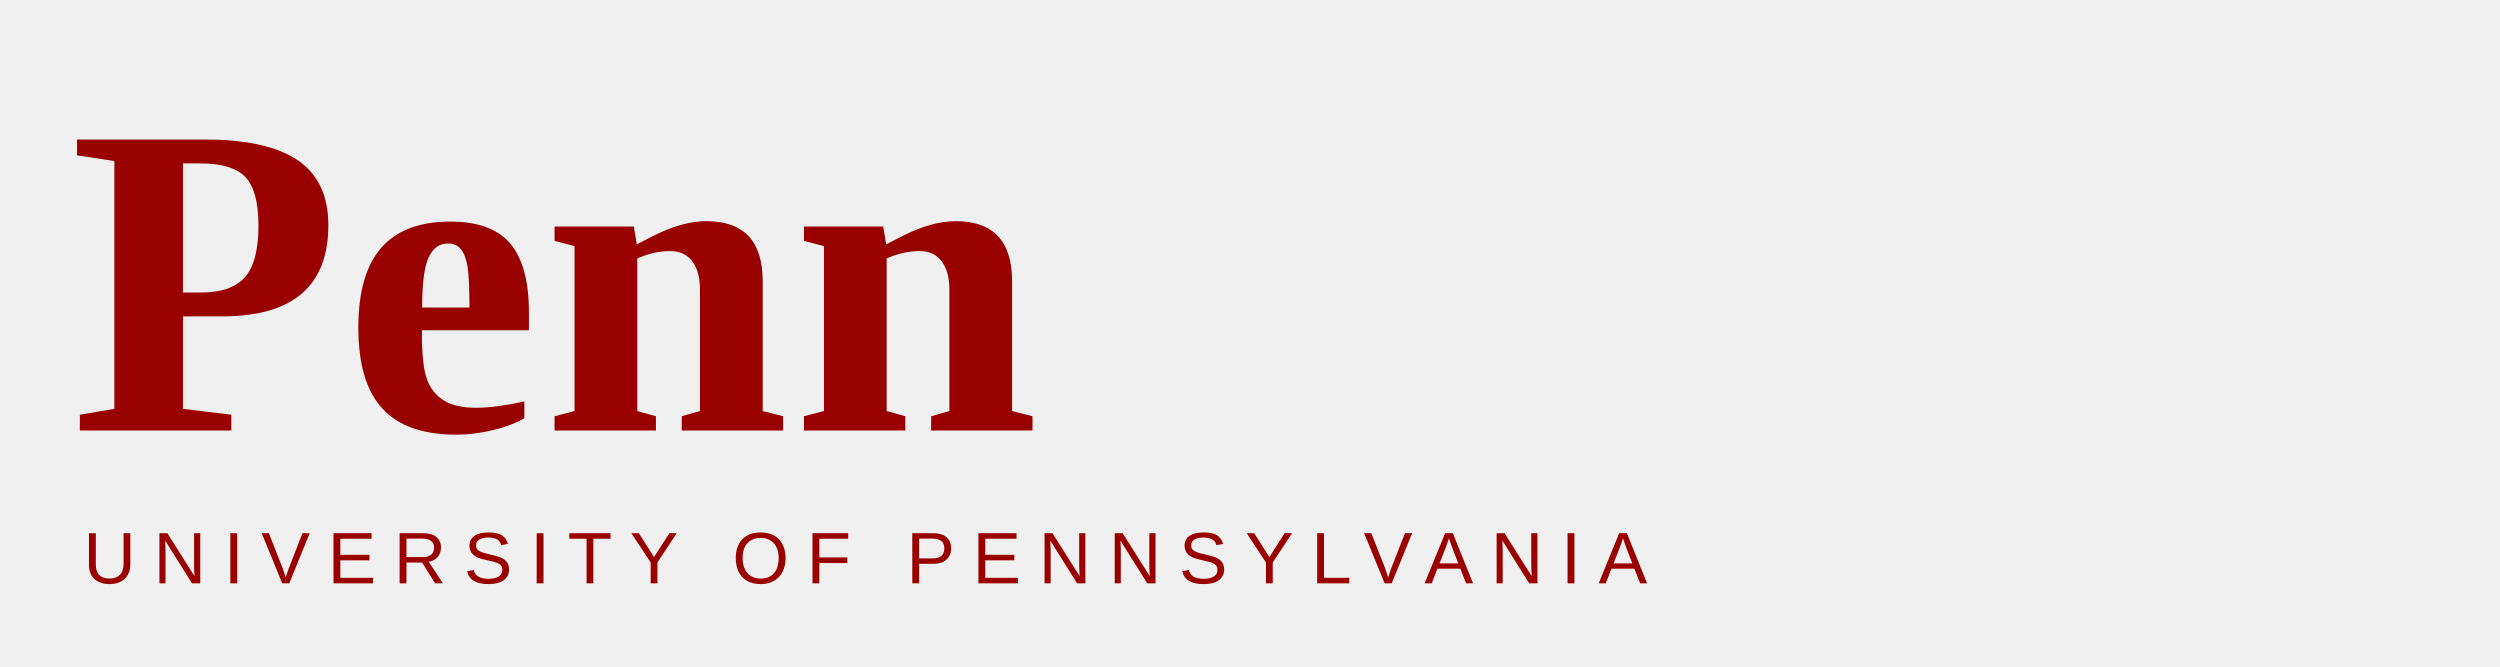
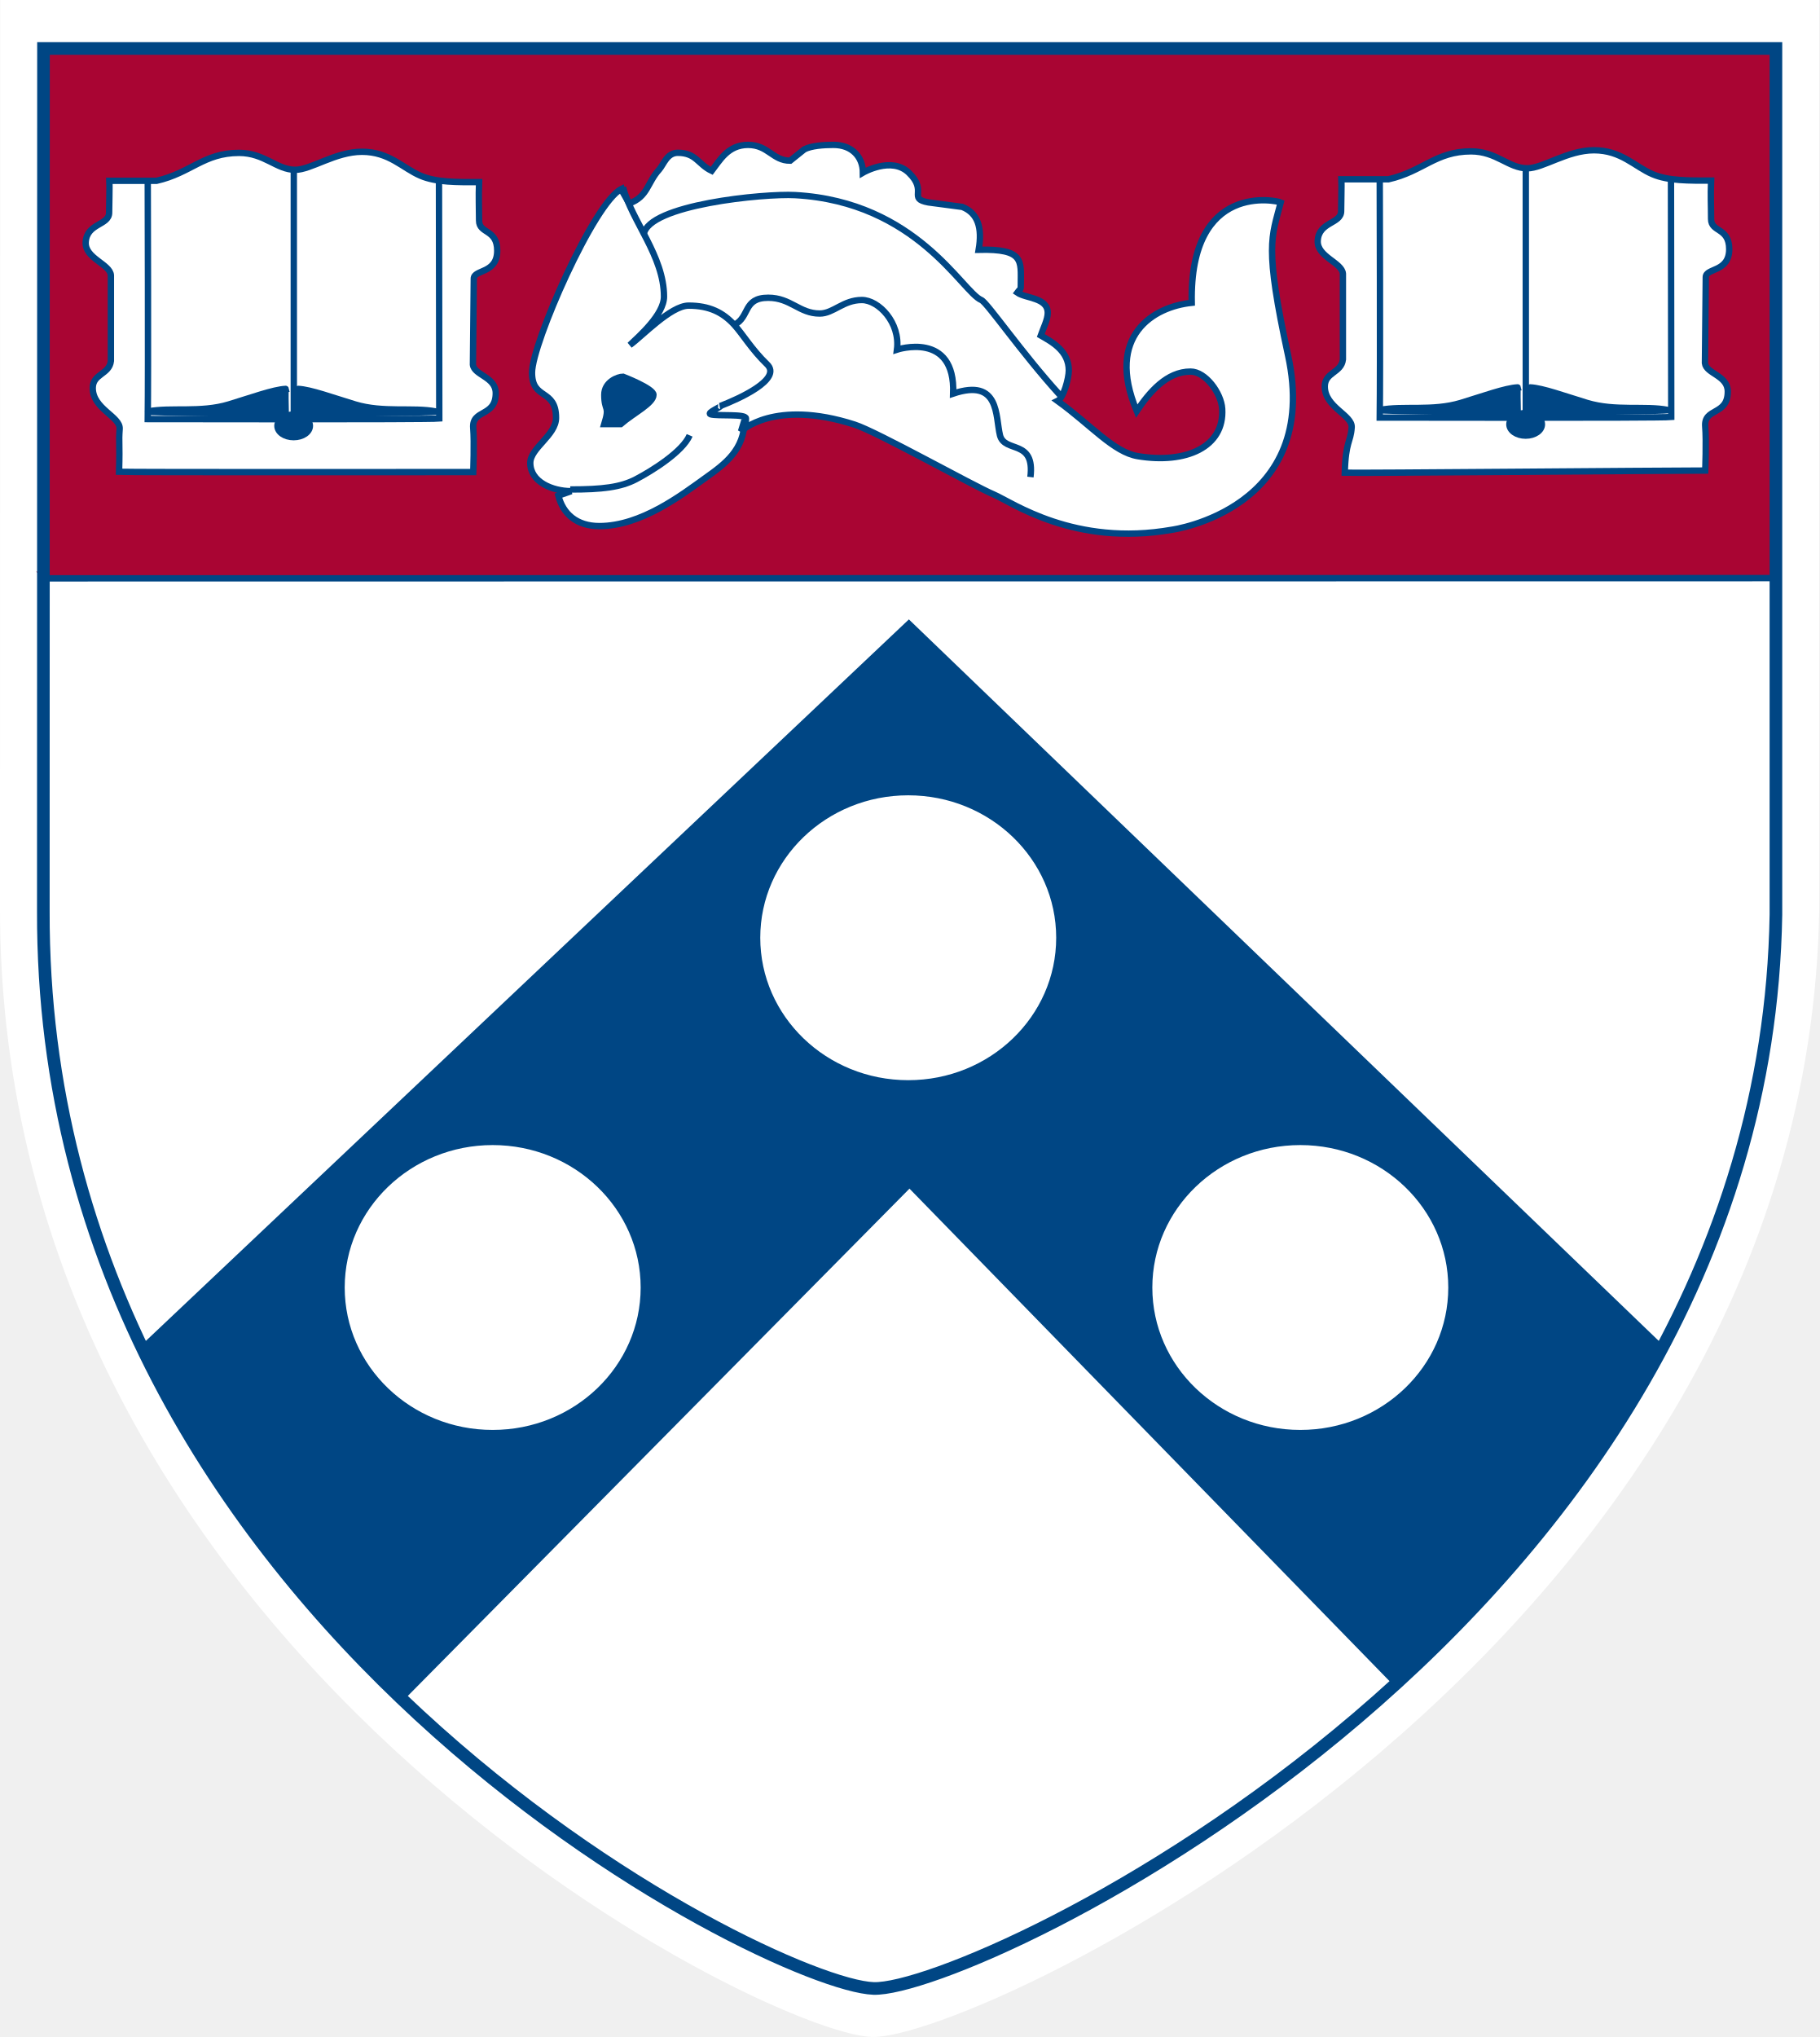
- <svg xmlns="http://www.w3.org/2000/svg" viewBox="0 0 360 96" role="img" aria-label="Penn">
-   <style>
-     .wordmark { font: 700 64px 'Georgia', 'Adobe Caslon Pro', 'Times New Roman', serif; fill: #990000; letter-spacing: 0.005em; }
-     .sub      { font: 500 10.5px 'Manrope', Arial, sans-serif; fill: #990000; letter-spacing: 0.24em; }
-   </style>
-   <text class="wordmark" x="10" y="62">Penn</text>
-   <text class="sub" x="12" y="84">UNIVERSITY OF PENNSYLVANIA</text>
+ <svg xmlns="http://www.w3.org/2000/svg" version="1.1" baseProfile="basic" x="0px" y="0px" width="144px" height="161.214px" viewBox="0 0 144 161.214" xml:space="preserve">
+   <g>
+     <path fill="#FFFFFF" d="M0.015,0H144c0,0,0,70.733,0,71.981c-0.974,58.674-66.725,89.515-74.996,89.23   C60.401,160.917-0.18,130.741,0,71.677C0.004,70.613,0.015,0,0.015,0z" />
+     <path fill="none" stroke="#000000" stroke-width="0.471" stroke-miterlimit="3.864" d="M137.343,3.212" />
+     <path fill="#FFFFFF" d="M3.487,3.827h137.131c0,0,0,67.366,0,68.554c-0.93,55.881-63.551,85.25-71.429,84.981   c-8.19-0.28-65.889-29.02-65.715-85.273C3.476,71.079,3.487,3.827,3.487,3.827z" />
+     <path fill="#A90533" stroke="#A90533" stroke-width="0.504" stroke-miterlimit="3.864" d="M3.474,45.489   C3.673,45.687,3.482,3.838,3.482,3.838h137.031c0,0,0,22.444,0,41.652L3.474,45.489z" />
+     <path fill="#004684" stroke="#004684" stroke-width="0.504" stroke-miterlimit="3.864" d="M11.153,106.466   c5.27,11.079,11.787,20,20.935,27.59l39.902-40.343l38.406,39.395c7.918-7.239,15.629-16.006,21.155-26.391L71.941,49.37   l-60.516,57.214L11.153,106.466z" />
+     <path fill="none" stroke="#000000" stroke-width="0.471" stroke-miterlimit="3.864" d="M36.535,2.689" />
+     <path fill="none" stroke="#000000" stroke-width="0.471" stroke-miterlimit="3.864" d="M32.356,3.123" />
+     <path fill="none" stroke="#000000" stroke-width="0.471" stroke-miterlimit="3.864" d="M6.062,3.123" />
+     <path fill="none" stroke="#000000" stroke-width="0.471" stroke-miterlimit="3.864" d="M15.121,3.479" />
+     <path fill="none" stroke="#000000" stroke-width="0.471" stroke-miterlimit="3.864" d="M24.016,3.123" />
+     <path fill="none" stroke="#000000" stroke-width="0.471" stroke-miterlimit="3.864" d="M111.266,3.123" />
+     <path fill="none" stroke="#000000" stroke-width="0.471" stroke-miterlimit="3.864" d="M119.814,3.837" />
+     <path fill="none" stroke="#000000" stroke-width="0.471" stroke-miterlimit="3.864" d="M128.503,3.659" />
+     <path fill="none" stroke="#000000" stroke-width="0.471" stroke-miterlimit="3.864" d="M28.512,2.765" />
+     <path fill="none" stroke="#000000" stroke-width="0.471" stroke-miterlimit="3.864" d="M19.613,3.123" />
+     <path fill="none" stroke="#000000" stroke-width="0.471" stroke-miterlimit="3.864" d="M10.555,2.765" />
+     <path fill="none" stroke="#000000" stroke-width="0.471" stroke-miterlimit="3.864" d="M72.019,35.793" />
+     <path fill="none" stroke="#000000" stroke-width="0.471" stroke-miterlimit="3.864" d="M54.829,39.008" />
+     <path fill="none" stroke="#000000" stroke-width="0.471" stroke-miterlimit="3.864" d="M46.072,41.15" />
+     <path fill="none" stroke="#000000" stroke-width="0.471" stroke-miterlimit="3.864" d="M81.286,40.436" />
+     <path fill="none" stroke="#000000" stroke-width="0.471" stroke-miterlimit="3.864" d="M132.999,3.302" />
+     <path fill="none" stroke="#000000" stroke-width="0.471" stroke-miterlimit="3.864" d="M115.762,2.765" />
+     <path fill="none" stroke="#000000" stroke-width="0.471" stroke-miterlimit="3.864" d="M89.44,41.685" />
+     <path fill="none" stroke="#000000" stroke-width="0.471" stroke-miterlimit="3.864" d="M124.31,3.479" />
+     <path fill="none" stroke="#000000" stroke-width="0.471" stroke-miterlimit="3.864" d="M106.866,2.765" />
+     <line fill="none" stroke="#004684" stroke-width="0.504" stroke-miterlimit="3.864" x1="3.474" y1="45.772" x2="140.504" y2="45.754" />
+     <path fill="none" stroke="#000000" stroke-width="0.471" stroke-miterlimit="3.864" d="M67.628,33.551" />
+     <path fill="none" stroke="#000000" stroke-width="0.471" stroke-miterlimit="3.864" d="M50.335,41.507" />
+     <path fill="none" stroke="#000000" stroke-width="0.471" stroke-miterlimit="3.864" d="M58.814,34.902" />
+     <path fill="none" stroke="#000000" stroke-width="0.471" stroke-miterlimit="3.864" d="M41.103,3.123" />
+     <path fill="none" stroke="#000000" stroke-width="0.471" stroke-miterlimit="3.864" d="M93.335,24.368" />
+     <path fill="none" stroke="#000000" stroke-width="0.471" stroke-miterlimit="3.864" d="M84.948,41.328" />
+     <path fill="none" stroke="#000000" stroke-width="0.471" stroke-miterlimit="3.864" d="M63.44,32.791" />
+     <path fill="none" stroke="#000000" stroke-width="0.471" stroke-miterlimit="3.864" d="M81.576,23.297" />
+     <path fill="none" stroke="#000000" stroke-width="0.471" stroke-miterlimit="3.864" d="M97.886,39.186" />
+     <path fill="none" stroke="#000000" stroke-width="0.471" stroke-miterlimit="3.864" d="M89.617,28.832" />
+     <path fill="none" stroke="#000000" stroke-width="0.471" stroke-miterlimit="3.864" d="M76.897,38.115" />
+     <path fill="none" stroke="#000000" stroke-width="0.471" stroke-miterlimit="3.864" d="M93.304,41.238" />
+     <path fill="none" stroke="#000000" stroke-width="0.471" stroke-miterlimit="3.864" d="M85.573,32.147" />
+     <path fill="none" stroke="#000000" stroke-width="0.252" stroke-miterlimit="3.864" d="M29,131.396" />
+     <path fill="#FFFFFF" stroke="#004684" stroke-width="0.504" stroke-miterlimit="3.864" d="M106.178,14.188h3.73   c2.733-0.624,3.729-2.209,6.531-2.209c2.018,0,2.969,1.34,4.45,1.34c1.252,0,3.173-1.428,5.282-1.428   c2.154,0,3.22,1.294,4.635,1.896c1.252,0.536,2.895,0.507,4.634,0.507c-0.048,1.25,0,1.993,0,3.041   c0,1.071,1.435,0.647,1.435,2.389c0,1.83-1.855,1.473-1.855,2.209l-0.066,6.806c0.093,0.848,1.808,0.96,1.808,2.253   c0,1.919-1.91,1.255-1.785,2.768c0.092,1.115,0,3.481,0,3.481c-3.685,0-27.376,0.216-28.534,0.172   c0.07-2.522,0.462-2.372,0.548-3.587c0.07-0.982-2.13-1.584-2.13-3.236c0-1.139,1.318-1.071,1.435-2.143v-6.784   c-0.069-0.893-2.062-1.339-1.993-2.61c0.083-1.522,1.854-1.328,1.854-2.344C106.154,16.265,106.202,14.613,106.178,14.188z" />
+     <path fill="none" stroke="#004684" stroke-width="0.504" stroke-miterlimit="3.864" d="M109.213,14.301   c0,0,0.047,15.175,0,18.746c0,0,22.103,0.044,23.074-0.045c0-4.04-0.022-18.813-0.022-18.813" />
+     <line fill="none" stroke="#004684" stroke-width="0.504" stroke-miterlimit="3.864" x1="120.773" y1="13.363" x2="120.773" y2="33.091" />
+     <path fill="#004684" stroke="#004684" stroke-width="0.504" stroke-miterlimit="3.864" d="M121.124,30.659   c0.972,0.044,2.758,0.701,4.493,1.227c2.246,0.68,4.63,0.204,6.394,0.558c0.557,0.112-10.887,0.201-10.887,0.201   C121.168,30.435,121.124,30.659,121.124,30.659z" />
+     <g>
+       <ellipse fill="#004684" stroke="#004684" stroke-width="0.504" stroke-miterlimit="3.864" cx="120.762" cy="33.583" rx="1.287" ry="0.894" />
+       <path fill="#004684" stroke="#004684" stroke-width="0.504" stroke-miterlimit="3.864" d="M120.762,33.583" />
+     </g>
+     <path fill="#004684" stroke="#004684" stroke-width="0.504" stroke-miterlimit="3.864" d="M120.132,30.659   c-0.974,0.044-2.759,0.701-4.496,1.227c-2.246,0.68-4.628,0.204-6.391,0.558c-0.558,0.112,10.887,0.201,10.887,0.201   C120.085,30.435,120.132,30.659,120.132,30.659z" />
+     <path fill="#FFFFFF" stroke="#004684" stroke-width="0.504" stroke-miterlimit="3.864" d="M44.197,39.227   c0.369,1.45,1.458,2.41,3.242,2.41c3.313,0,6.511-2.456,8.434-3.838c1.505-1.071,3.058-2.209,3.058-4.553l-0.277,0.893   c0,0,2.595-2.588,8.987-0.536c1.778,0.571,9.385,4.842,11.029,5.535c1.414,0.603,6.367,4.156,14.108,2.786   c0,0,11.819-1.626,9.179-13.798c-1.886-8.7-1.302-9.318-0.582-12.107c-0.277-0.134-7.229-1.696-7.044,7.944   c-3.014,0.313-6.858,2.588-4.355,8.57c1.02-1.518,2.386-3.125,4.263-3.125c1.181,0,2.427,1.697,2.502,2.946   c0.187,3.035-2.872,4.374-6.671,3.749c-1.927-0.316-3.701-2.451-6.356-4.372c0.465-0.223,0.887-1.787,0.887-2.412   c0-1.54-1.32-2.253-2.222-2.768c0.185-0.535,0.554-1.25,0.554-1.785c0-1.227-1.737-1.138-2.409-1.606   c0.277-0.38,0.277-0.156,0.277-0.715c0-1.786,0.28-2.768-3.334-2.677c0.301-1.764-0.07-2.901-1.299-3.393l-2.688-0.356   c-1.667-0.312-0.003-0.868-1.543-2.351c-1.374-1.325-3.635,0-3.635,0c0-1.228-0.845-2.202-2.327-2.202   c-0.789,0-1.761,0.067-2.315,0.358l-1.114,0.893c-1.391,0-1.737-1.25-3.336-1.25s-2.248,1.25-2.873,2.054   c-1.09-0.514-1.228-1.428-2.687-1.428c-0.857,0-1.112,0.915-1.482,1.338c-0.952,1.049-0.883,2.136-2.366,2.672l-0.551-0.97   c-0.019-0.061-0.033-0.123-0.048-0.185c-2.18,1.049-7.092,12.251-7.092,14.549c0,2.188,1.901,1.229,1.901,3.573   c0,1.383-2.038,2.388-2.038,3.57c0,1.495,1.737,2.231,3.242,2.231L44.197,39.227z" />
+     <path fill="#004684" stroke="#004684" stroke-width="0.504" stroke-miterlimit="3.864" d="M49.315,29.815   c0,0,2.41,0.927,2.41,1.428c0,0.678-1.558,1.427-2.594,2.32h-1.298c0.465-1.518,0-0.964,0-2.32   C47.833,30.226,48.908,29.815,49.315,29.815z" />
+     <path fill="none" stroke="#004684" stroke-width="0.504" stroke-miterlimit="3.864" d="M58.119,25.707   c1.252-0.602,0.671-2.142,2.688-2.142c1.783,0,2.456,1.249,4.077,1.249c1.089,0,1.853-1.071,3.335-1.071   c1.32,0,3.058,1.786,2.781,3.928c0,0,4.632-1.518,4.447,3.481c3.706-1.25,3.338,1.808,3.706,3.302   c0.373,1.429,2.781,0.269,2.41,3.303" />
+     <path fill="#FFFFFF" stroke="#004684" stroke-width="0.504" stroke-miterlimit="3.864" d="M8.66,14.31h3.73   c2.734-0.625,3.73-2.21,6.533-2.21c2.017,0,2.965,1.339,4.447,1.339c1.25,0,3.176-1.428,5.283-1.428   c2.156,0,3.221,1.294,4.634,1.896c1.25,0.536,2.895,0.508,4.634,0.508c-0.046,1.249,0,1.991,0,3.041   c0,1.071,1.437,0.647,1.437,2.387c0,1.83-1.855,1.473-1.855,2.209l-0.068,6.808c0.092,0.847,1.807,0.958,1.807,2.253   c0,1.92-1.908,1.255-1.783,2.767c0.092,1.117,0,3.481,0,3.481c-3.685,0-26.876,0.023-28.034-0.022   c0.07-2.522-0.039-2.177,0.046-3.392c0.07-0.982-2.131-1.584-2.131-3.236c0-1.138,1.32-1.071,1.437-2.142v-6.785   c-0.068-0.892-2.062-1.338-1.994-2.611c0.085-1.521,1.855-1.326,1.855-2.343C8.638,16.385,8.684,14.733,8.66,14.31z" />
+     <path fill="none" stroke="#004684" stroke-width="0.504" stroke-miterlimit="3.864" d="M11.695,14.421c0,0,0.046,15.175,0,18.746   c0,0,22.102,0.044,23.076-0.045c0-4.039-0.024-18.812-0.024-18.812" />
+     <line fill="none" stroke="#004684" stroke-width="0.504" stroke-miterlimit="3.864" x1="23.256" y1="13.483" x2="23.256" y2="33.211" />
+     <path fill="#004684" stroke="#004684" stroke-width="0.504" stroke-miterlimit="3.864" d="M23.603,30.779   c0.974,0.045,2.761,0.702,4.496,1.227c2.246,0.682,4.628,0.204,6.393,0.558c0.557,0.111-10.889,0.201-10.889,0.201   C23.649,30.556,23.603,30.779,23.603,30.779z" />
+     <g>
+       <ellipse fill="#004684" stroke="#004684" stroke-width="0.504" stroke-miterlimit="3.864" cx="23.244" cy="33.703" rx="1.285" ry="0.894" />
+       <path fill="#004684" stroke="#004684" stroke-width="0.504" stroke-miterlimit="3.864" d="M23.246,33.703" />
+     </g>
+     <path fill="#004684" stroke="#004684" stroke-width="0.504" stroke-miterlimit="3.864" d="M22.615,30.779   c-0.974,0.045-2.76,0.702-4.496,1.227c-2.246,0.682-4.628,0.204-6.395,0.558c-0.555,0.111,10.891,0.201,10.891,0.201   C22.567,30.556,22.615,30.779,22.615,30.779z" />
+     <g>
+       <path fill="#FFFFFF" stroke="#004684" stroke-width="0.504" stroke-miterlimit="3.864" d="M27.033,101.9    c0-6.365,5.357-11.528,11.964-11.528c6.609,0,11.966,5.163,11.966,11.528c0,6.366-5.357,11.521-11.966,11.521    C32.39,113.421,27.033,108.266,27.033,101.9z" />
+       <path fill="#FFFFFF" stroke="#004684" stroke-width="0.504" stroke-miterlimit="3.864" d="M38.997,101.9" />
+     </g>
+     <g>
+       <ellipse fill="#FFFFFF" stroke="#004684" stroke-width="0.504" stroke-miterlimit="3.864" cx="71.89" cy="74.216" rx="11.964" ry="11.525" />
+       <path fill="#FFFFFF" stroke="#004684" stroke-width="0.504" stroke-miterlimit="3.864" d="M71.89,74.216" />
+     </g>
+     <g>
+       <path fill="#FFFFFF" stroke="#004684" stroke-width="0.504" stroke-miterlimit="3.864" d="M90.96,101.9    c0-6.365,5.356-11.528,11.966-11.528c6.606,0,11.963,5.163,11.963,11.528c0,6.366-5.356,11.521-11.963,11.521    C96.316,113.421,90.96,108.266,90.96,101.9z" />
+       <path fill="#FFFFFF" stroke="#004684" stroke-width="0.504" stroke-miterlimit="3.864" d="M102.926,101.9" />
+     </g>
+     <path fill="none" stroke="#004684" stroke-width="0.504" stroke-miterlimit="3.864" d="M83.89,31.256   c-3.057-3.365-5.753-7.316-6.218-7.513c-1.505-0.625-5.097-7.766-14.733-8.302c-2.449-0.136-11.665,0.759-11.982,3.117" />
+     <path fill="none" stroke="#004684" stroke-width="0.504" stroke-miterlimit="3.864" d="M58.991,33.852   c0.035-0.231,0.056-0.477,0.056-0.736c0-0.383-2.259-0.166-2.796-0.326c-0.371-0.111,0.994-0.656,0.756-0.656   c1.39-0.536,4.951-2.103,3.708-3.303c-1.206-1.161-1.925-2.388-2.596-3.125c-0.903-0.982-1.969-1.518-3.614-1.518   c-1.413,0-3.703,2.452-4.654,3.122c0.697-0.67,2.707-2.408,2.707-3.836c0-3.213-2.57-6.003-3.242-8.659" />
+     <path fill="none" stroke="#004684" stroke-width="0.504" stroke-miterlimit="3.864" d="M45.137,38.739   c2.546,0,3.983-0.178,5.189-0.803c1.32-0.691,3.706-2.187,4.263-3.481" />
+     <path fill="none" stroke="#004684" stroke-miterlimit="3.864" d="M3.443,3.838h137.129c0,0,0,67.366,0,68.554   c-0.928,55.88-63.549,85.25-71.427,84.98c-8.191-0.28-65.889-29.02-65.715-85.271C3.432,71.09,3.443,3.838,3.443,3.838z" />
+   </g>
</svg>
